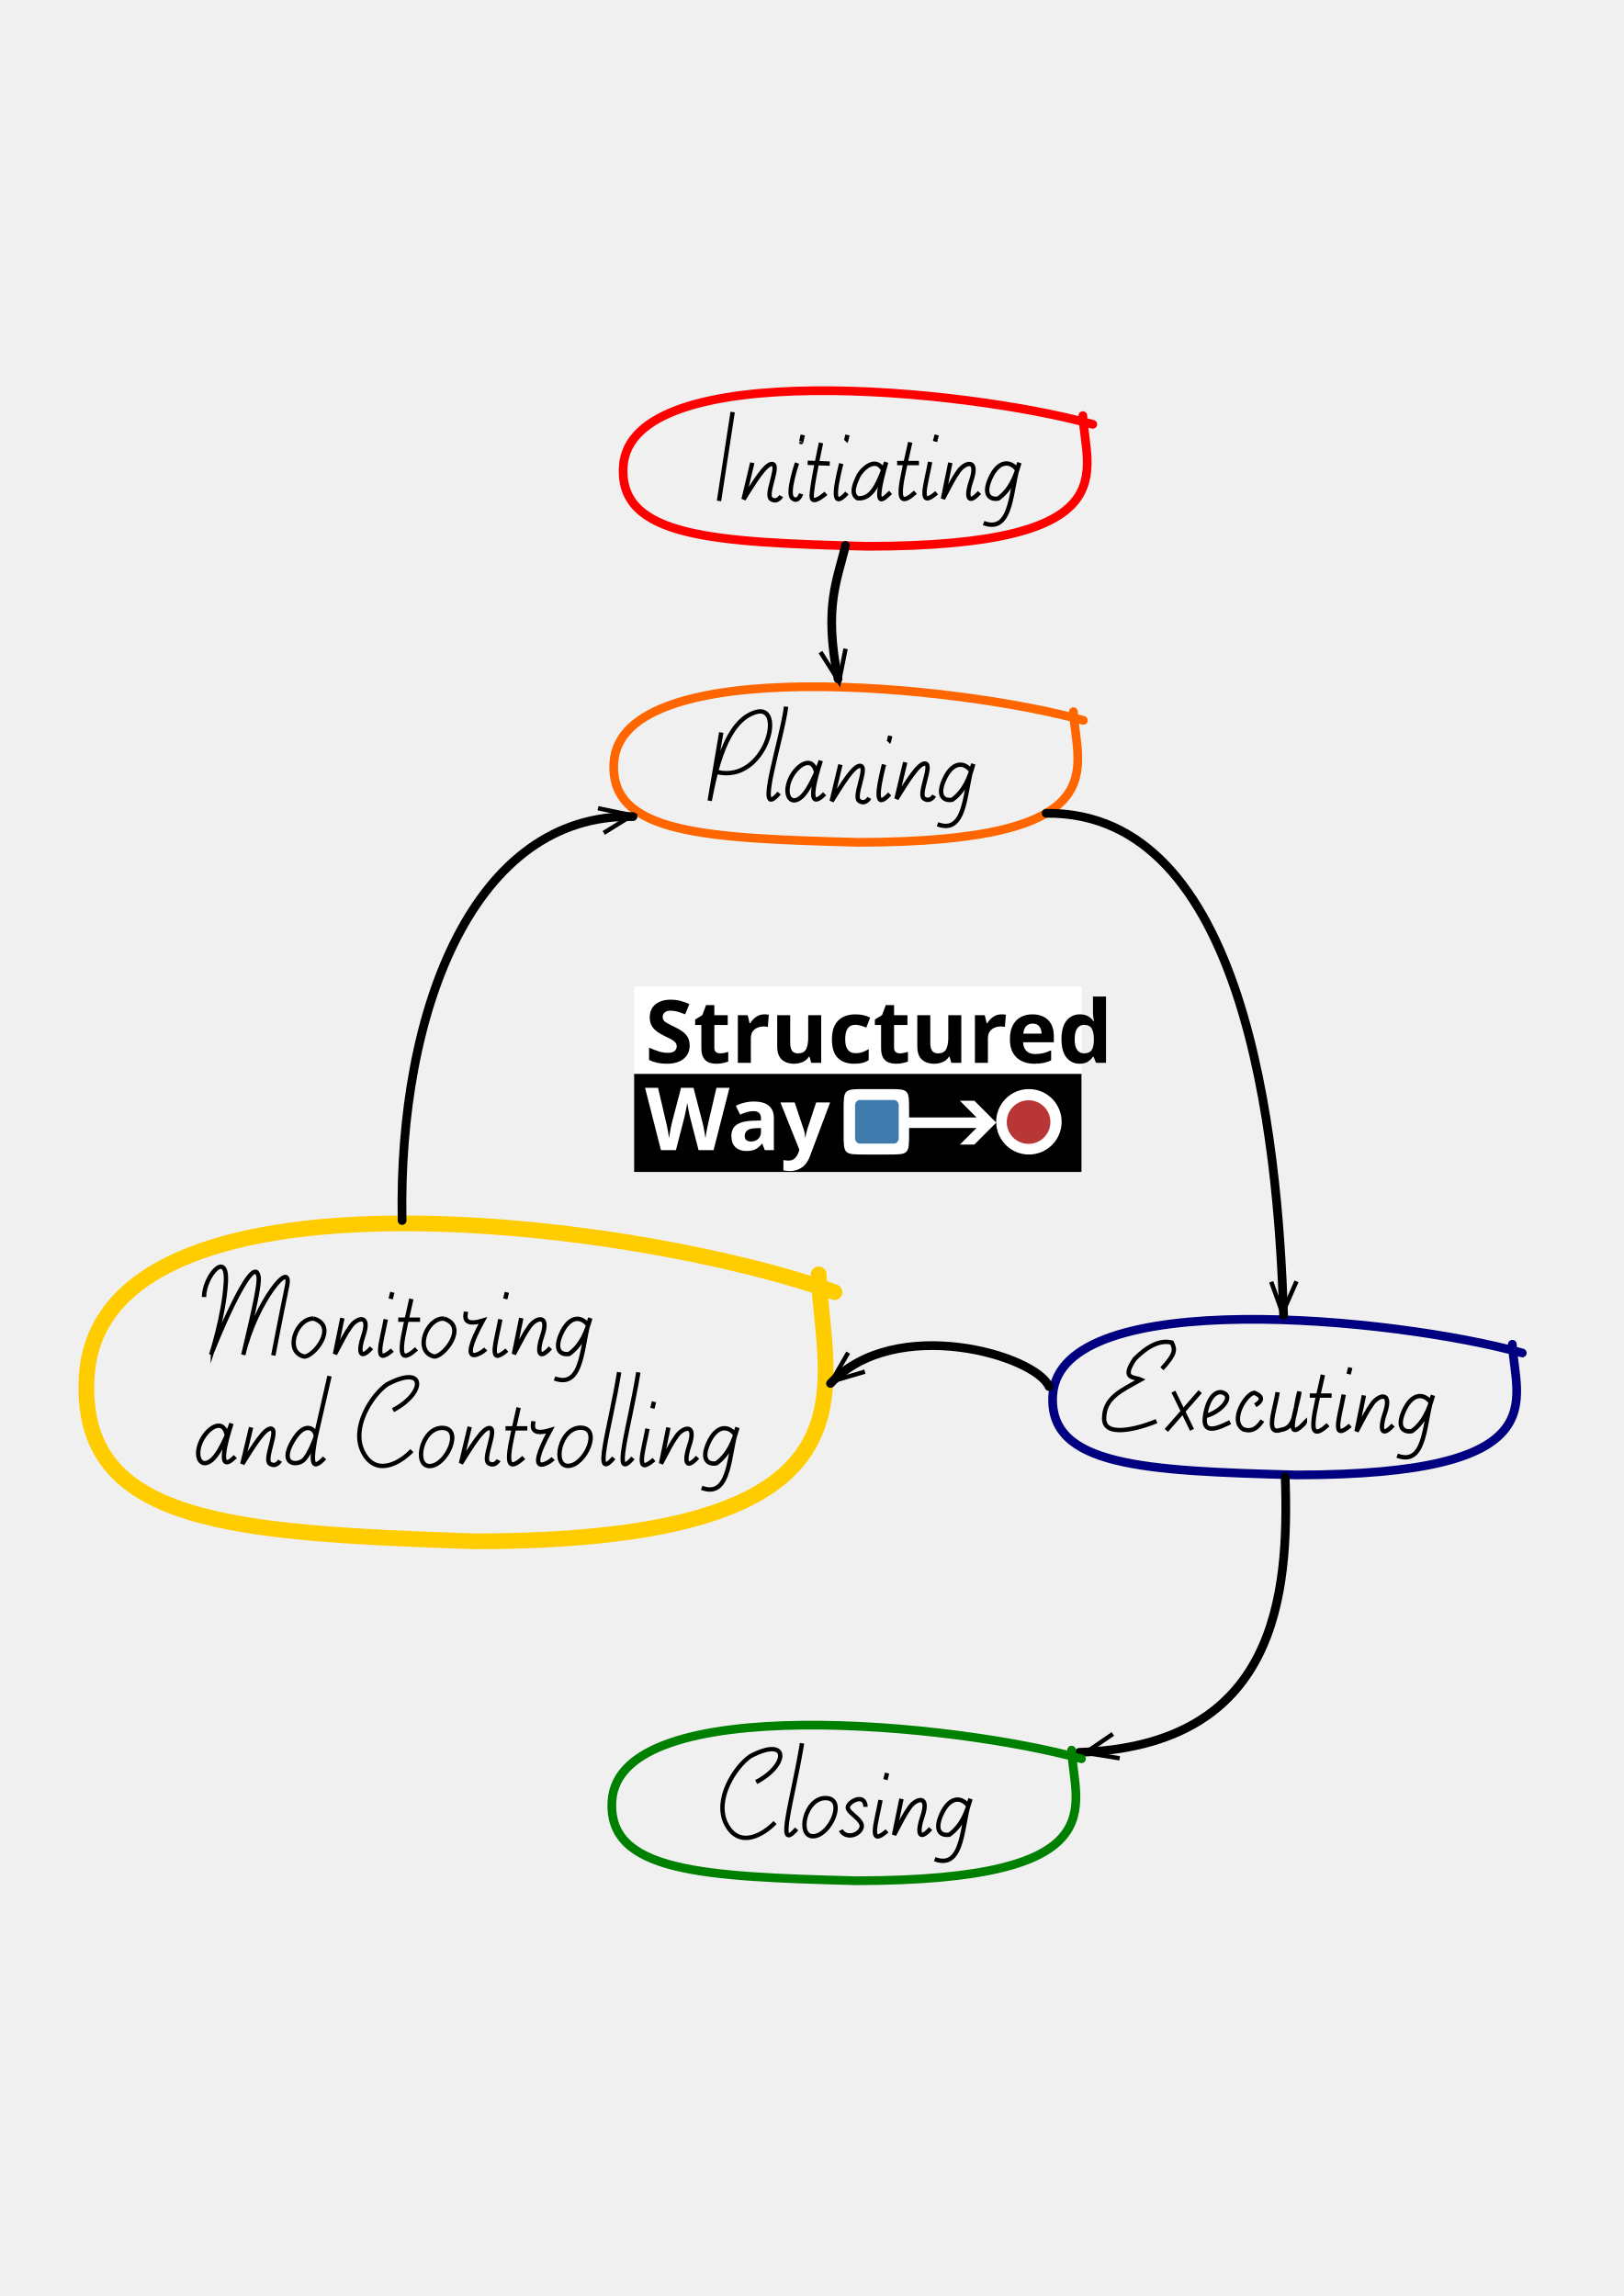
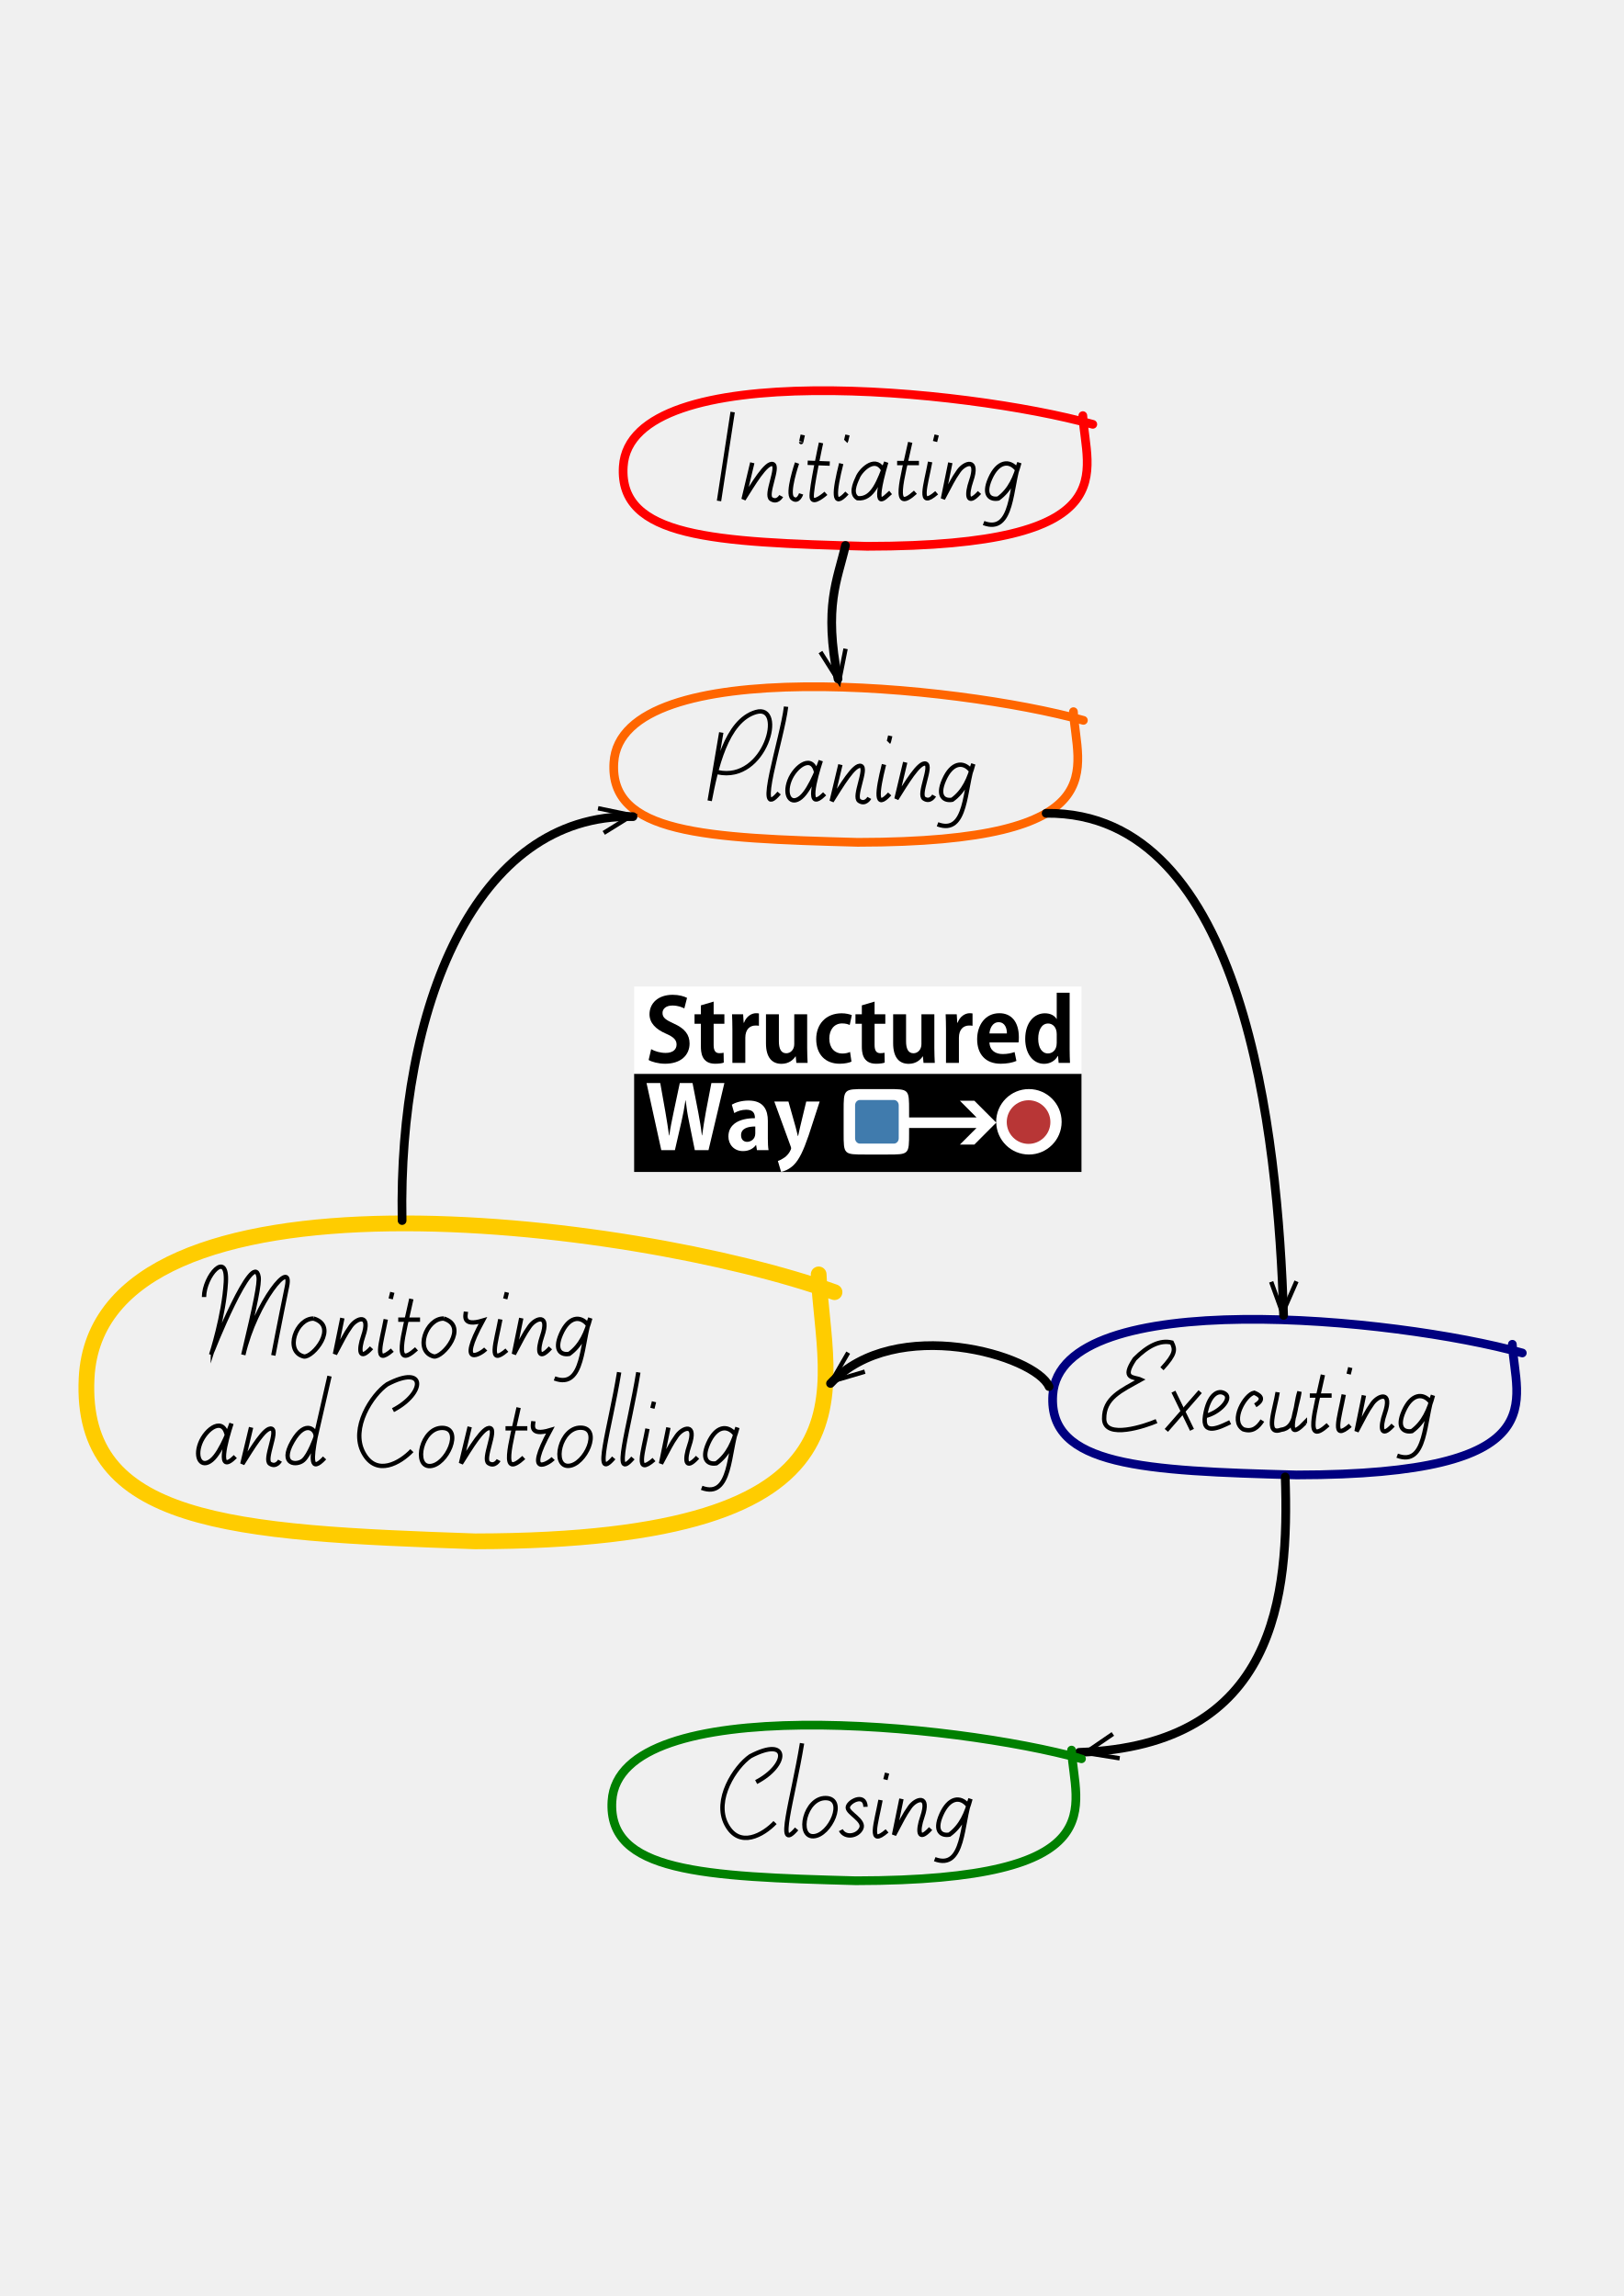
<svg xmlns="http://www.w3.org/2000/svg" xmlns:ns1="http://www.openswatchbook.org/uri/2009/osb" width="744.094" height="1052.362" id="svg6275" version="1.1">
  <defs id="defs6277">
    <marker orient="auto" refY="0.0" refX="0.0" id="Arrow2Send" style="overflow:visible;">
      <path id="path4039" style="font-size:12.0;fill-rule:evenodd;stroke-width:0.625;stroke-linejoin:round;" d="M 8.719,4.034 L -2.207,0.016 L 8.719,-4.002 C 6.973,-1.63 6.983,1.616 8.719,4.034 z " transform="scale(0.3) rotate(180) translate(-2.3,0)" />
    </marker>
    <marker orient="auto" refY="0.0" refX="0.0" id="Arrow1Lend" style="overflow:visible;">
      <path id="path4009" d="M 0.0,0.0 L 5.0,-5.0 L -12.5,0.0 L 5.0,5.0 L 0.0,0.0 z " style="fill-rule:evenodd;stroke:#000000;stroke-width:1.0pt;marker-start:none;" transform="scale(0.8) rotate(180) translate(12.5,0)" />
    </marker>
    <linearGradient id="linearGradient5213">
      <stop style="stop-color:#1b1b1b;stop-opacity:1;" offset="0" id="stop5215" />
      <stop id="stop5221" offset="0.5" style="stop-color:#1d1313;stop-opacity:0.498;" />
      <stop style="stop-color:#000000;stop-opacity:0;" offset="1" id="stop5217" />
    </linearGradient>
    <linearGradient id="linearGradient5203" ns1:paint="gradient">
      <stop style="stop-color:#a02c2c;stop-opacity:1;" offset="0" id="stop5205" />
      <stop style="stop-color:#a02c2c;stop-opacity:0;" offset="1" id="stop5207" />
    </linearGradient>
    <filter id="filter3855" color-interpolation-filters="sRGB">
      <feGaussianBlur id="feGaussianBlur3857" result="result1" in="SourceAlpha" stdDeviation="3" />
      <feComposite id="feComposite3859" in2="result1" result="result3" k4="-2" k1="-1" k2="3.2" operator="arithmetic" />
      <feColorMatrix id="feColorMatrix3861" result="result2" values="0 0 0 0 0 0 1 0 0 0 0 0 1 0 0 0 0 0 10 0 " />
      <feComposite id="feComposite3863" in2="result2" operator="out" in="SourceGraphic" result="fbSourceGraphic" />
      <feBlend id="feBlend3865" in2="fbSourceGraphic" mode="darken" in="fbSourceGraphic" />
    </filter>
  </defs>
  <g id="layer1">
    <path style="fill:none;stroke:#000000;stroke-width:2;stroke-linecap:butt;stroke-linejoin:miter;stroke-miterlimit:4;stroke-opacity:1;stroke-dasharray:none" d="m 335.75,188.862 -6.25,40.75" id="anim0" />
    <path style="fill:none;stroke:#000000;stroke-width:2;stroke-linecap:butt;stroke-linejoin:miter;stroke-miterlimit:4;stroke-opacity:1;stroke-dasharray:none" d="m 344.75,212.112 -4,16.75 c 4.253,-6.696 10.387,-17.241 13.438,-16.125 3.05,1.116 -3.683,14.102 -0.812,16 2.871,1.898 4.625,-1.375 4.625,-1.375" id="anim1" />
    <path style="fill:none;stroke:#000000;stroke-width:2;stroke-linecap:butt;stroke-linejoin:miter;stroke-miterlimit:4;stroke-opacity:1;stroke-dasharray:none" d="m 365.25,212.237 c 0,0 -4.781,13.874 -2.125,16.125 2.656,2.251 4,-2 4,-2" id="anim2" />
    <path style="fill:none;stroke:#000000;stroke-width:2;stroke-linecap:butt;stroke-linejoin:miter;stroke-miterlimit:4;stroke-opacity:1;stroke-dasharray:none" d="m 367.875,199.362 c -0.75,3.625 -0.75,3.25 -0.75,3.25" id="anim3" />
    <path style="fill:none;stroke:#000000;stroke-width:2;stroke-linecap:butt;stroke-linejoin:miter;stroke-miterlimit:4;stroke-opacity:1;stroke-dasharray:none" d="m 376.25,202.987 c 0,0 -4.698,21.414 -4.25,25 0.448,3.586 6.5,-1.875 6.5,-1.875" id="anim4" />
    <path style="fill:none;stroke:#000000;stroke-width:2;stroke-linecap:butt;stroke-linejoin:miter;stroke-miterlimit:4;stroke-opacity:1;stroke-dasharray:none" d="m 370.125,212.112 10.125,0.375" id="anim5" />
    <path style="fill:none;stroke:#000000;stroke-width:2;stroke-linecap:butt;stroke-linejoin:miter;stroke-miterlimit:4;stroke-opacity:1;stroke-dasharray:none" d="m 385.5,212.487 c -3.22,12.826 -4.089,20.873 2.625,13.5" id="anim7" />
    <path style="fill:none;stroke:#000000;stroke-width:2;stroke-linecap:butt;stroke-linejoin:miter;stroke-miterlimit:4;stroke-opacity:1;stroke-dasharray:none" d="m 388.375,199.362 c -0.625,2.875 -0.75,3 -0.75,3 l 0,0 0,0" id="anim8" />
    <path style="fill:none;stroke:#000000;stroke-width:2;stroke-linecap:butt;stroke-linejoin:miter;stroke-miterlimit:4;stroke-opacity:1;stroke-dasharray:none" d="m 404.5,214.987 c -3.833,-6.229 -10.513,1.074 -11.5,4 -1.304,2.796 -3.27,7.418 0,9.375 7.055,0.752 9.944,-8.214 13.125,-16.5 -7.065,24.493 -0.481,15.836 2,13.875 l 0,0 -0.75,0.625" id="anim9" />
    <path style="fill:none;stroke:#000000;stroke-width:2;stroke-linecap:butt;stroke-linejoin:miter;stroke-miterlimit:4;stroke-opacity:1;stroke-dasharray:none" d="m 417.125,202.737 c -3.7,17.033 -8.611,32.917 2.375,22.875" id="anim10" />
    <path style="fill:none;stroke:#000000;stroke-width:2;stroke-linecap:butt;stroke-linejoin:miter;stroke-miterlimit:4;stroke-opacity:1;stroke-dasharray:none" d="m 411.125,212.237 10,0 0,0" id="anim11" />
    <path style="fill:none;stroke:#000000;stroke-width:2;stroke-linecap:butt;stroke-linejoin:miter;stroke-miterlimit:4;stroke-opacity:1;stroke-dasharray:none" d="m 426.25,211.737 c -1.953,10.545 -5.891,21.863 3,14.125" id="anim12" />
    <path style="fill:none;stroke:#000000;stroke-width:2;stroke-linecap:butt;stroke-linejoin:miter;stroke-miterlimit:4;stroke-opacity:1;stroke-dasharray:none" d="m 429.25,199.362 -0.75,3" id="anim13" />
    <path style="fill:none;stroke:#000000;stroke-width:2;stroke-linecap:butt;stroke-linejoin:miter;stroke-miterlimit:4;stroke-opacity:1;stroke-dasharray:none" d="m 435.5,212.112 -3.375,16.5 c 3.678,-6.811 4.485,-8.859 7.25,-12.75 2.765,-3.891 9.372,-6.108 5.65,4.628 -2.067,5.96 -2.084,11.813 3.85,5.247" id="anim14" />
    <path style="fill:none;stroke:#000000;stroke-width:2;stroke-linecap:butt;stroke-linejoin:miter;stroke-miterlimit:4;stroke-opacity:1;stroke-dasharray:none" d="m 466,215.112 c -3.523,-4.394 -8.765,-3.676 -12.25,4.25 -3.485,7.926 0.374,9.774 3.75,9.125 5.377,-3.881 7.886,-9.848 9.625,-16.375 -4.142,10.567 -2.621,32.796 -16.375,27.625" id="anim15" />
    <path style="fill:none;stroke:#ff0000;stroke-width:4;stroke-linecap:round;stroke-linejoin:miter;stroke-miterlimit:4;stroke-opacity:1;stroke-dasharray:none" d="m 500.791,194.487 c -57.631,-16.135 -211.945,-31.388 -215.163,19.313 -2.071,32.638 41.542,34.714 111.745,36.595 120.181,-0.105 100.129,-34.252 98.858,-59.889" id="anim20" />
    <path style="fill:none;stroke:#000000;stroke-width:2;stroke-linecap:butt;stroke-linejoin:miter;stroke-miterlimit:4;stroke-opacity:1;stroke-dasharray:none" d="m 330.531,335.737 -5.303,31.289 c 2.746,-14.239 7.483,-36.698 21.213,-40.659 13.73,-3.961 4.479,32.394 -17.501,27.577" id="anim30" />
    <path style="fill:none;stroke:#000000;stroke-width:2;stroke-linecap:butt;stroke-linejoin:miter;stroke-miterlimit:4;stroke-opacity:1;stroke-dasharray:none" d="m 360.229,323.893 c -1.66,14.474 -14.93,53.617 -3.182,39.598" id="anim31" />
    <path style="fill:none;stroke:#000000;stroke-width:2;stroke-linecap:butt;stroke-linejoin:miter;stroke-miterlimit:4;stroke-opacity:1;stroke-dasharray:none" d="m 374.239,355.227 c -1.39,-10.46 -9.944,-4.106 -12.463,2.607 -2.519,6.713 0.582,11.481 5.259,7.646 4.677,-3.836 9.104,-16.838 9.104,-16.838 -2.579,7.964 -7.084,24.073 1.768,15.203" id="anim32" />
    <path style="fill:none;stroke:#000000;stroke-width:2;stroke-linecap:butt;stroke-linejoin:miter;stroke-miterlimit:4;stroke-opacity:1;stroke-dasharray:none" d="m 385.126,350.463 -4,16.75 c 4.253,-6.696 10.387,-17.241 13.438,-16.125 3.05,1.116 -3.683,14.102 -0.812,16 2.871,1.898 4.625,-1.375 4.625,-1.375" id="anim33" />
    <path style="fill:none;stroke:#000000;stroke-width:2;stroke-linecap:butt;stroke-linejoin:miter;stroke-miterlimit:4;stroke-opacity:1;stroke-dasharray:none" d="m 405.091,350.408 c -3.22,12.826 -4.089,20.873 2.625,13.5" id="anim34" />
    <path style="fill:none;stroke:#000000;stroke-width:2;stroke-linecap:butt;stroke-linejoin:miter;stroke-miterlimit:4;stroke-opacity:1;stroke-dasharray:none" d="m 407.966,337.283 c -0.625,2.875 -0.75,3 -0.75,3 l 0,0 0,0" id="anim35" />
    <path style="fill:none;stroke:#000000;stroke-width:2;stroke-linecap:butt;stroke-linejoin:miter;stroke-miterlimit:4;stroke-opacity:1;stroke-dasharray:none" d="m 414.824,349.403 -4,16.75 c 4.253,-6.696 10.387,-17.241 13.438,-16.125 3.05,1.116 -3.683,14.102 -0.812,16 2.871,1.898 4.625,-1.375 4.625,-1.375" id="anim36" />
    <path style="fill:none;stroke:#000000;stroke-width:2;stroke-linecap:butt;stroke-linejoin:miter;stroke-miterlimit:4;stroke-opacity:1;stroke-dasharray:none" d="m 444.897,353.178 c -3.523,-4.394 -8.765,-3.676 -12.25,4.25 -3.485,7.926 0.374,9.774 3.75,9.125 5.377,-3.881 7.886,-9.848 9.625,-16.375 -4.142,10.567 -2.621,32.796 -16.375,27.625" id="anim37" />
    <rect style="fill:#000000;fill-opacity:1;stroke:none" id="bg" width="205" height="45" x="290.61" y="492.16" />
    <rect style="fill:#ffffff;fill-opacity:1;stroke:none" id="rect3551" width="205" height="40" x="290.61" y="452.16" />
-     <text xml:space="preserve" style="font-size:40px;font-style:normal;font-variant:normal;font-weight:bold;font-stretch:normal;text-align:start;line-height:125%;letter-spacing:0px;word-spacing:0px;writing-mode:lr-tb;text-anchor:start;fill:#ffffff;fill-opacity:1;stroke:none;font-family:Adobe Gothic Std;-inkscape-font-specification:Adobe Gothic Std Bold" x="295.61" y="527.16" id="logo2">
-       <tspan x="295.61" y="527.16" id="tspan3508-4">Way</tspan>
-     </text>
-     <text xml:space="preserve" style="font-size:40px;font-style:normal;font-variant:normal;font-weight:bold;font-stretch:normal;text-align:start;line-height:125%;letter-spacing:0px;word-spacing:0px;writing-mode:lr-tb;text-anchor:start;fill:#000000;fill-opacity:1;stroke:none;font-family:Adobe Gothic Std;-inkscape-font-specification:Adobe Gothic Std Bold" x="295.61" y="487.16" id="logo1">
-       <tspan x="295.61" y="487.16" id="tspan3508">Structured</tspan>
-     </text>
+     <path id="logotext11" style="font-size:40px;font-style:normal;font-variant:normal;font-weight:bold;font-stretch:normal;text-align:start;line-height:125%;letter-spacing:0px;word-spacing:0px;writing-mode:lr-tb;text-anchor:start;fill:#ffffff;fill-opacity:1;stroke:none;font-family:Adobe Gothic Std;-inkscape-font-specification:Adobe Gothic Std Bold" d="m 323.49,509.56 c -0.64,3.68 -1.24,7.16 -1.72,10.8 l -0.12,0 c -0.4,-3.6 -1,-7 -1.68,-10.6 l -2.6,-13.36 -5.84,0 -2.8,13.2 c -0.8,3.84 -1.56,7.4 -2,10.84 l -0.12,0 c -0.44,-3.28 -1.04,-7.08 -1.68,-10.76 l -2.36,-13.28 -6.28,0 6.76,30.76 6.24,0 3,-13.04 c 0.76,-3.24 1.32,-6.32 1.84,-9.8 l 0.08,0 c 0.4,3.48 0.88,6.6 1.56,9.8 l 2.64,13.04 6.28,0 7.28,-30.76 -5.96,0 -2.52,13.16" />
+     <path id="logotext12" style="font-size:40px;font-style:normal;font-variant:normal;font-weight:bold;font-stretch:normal;text-align:start;line-height:125%;letter-spacing:0px;word-spacing:0px;writing-mode:lr-tb;text-anchor:start;fill:#ffffff;fill-opacity:1;stroke:none;font-family:Adobe Gothic Std;-inkscape-font-specification:Adobe Gothic Std Bold" d="m 336.483,510.16 c 1.44,-0.88 3.44,-1.52 5.48,-1.52 3.24,0 4,1.68 4,3.88 -7.08,0 -12.16,2.68 -12.16,8.4 0,3.6 2.56,6.68 6.68,6.68 2.48,0 4.64,-1 5.92,-2.76 l 0.12,0 0.36,2.32 5.32,0 c -0.24,-1.36 -0.32,-3.32 -0.32,-5.28 l 0,-8.16 c 0,-4.88 -1.88,-9.28 -8.8,-9.28 -3.48,0 -6.24,1 -7.72,1.88 l 1.12,3.84 m 9.64,9.36 c 0,2.84 -2.32,3.84 -3.72,3.84 -1.48,0 -2.8,-0.92 -2.8,-3.04 0,-3.24 3.32,-4 6.52,-4 l 0,3.2" />
+     <path id="logotext13" style="font-size:40px;font-style:normal;font-variant:normal;font-weight:bold;font-stretch:normal;text-align:start;line-height:125%;letter-spacing:0px;word-spacing:0px;writing-mode:lr-tb;text-anchor:start;fill:#ffffff;fill-opacity:1;stroke:none;font-family:Adobe Gothic Std;-inkscape-font-specification:Adobe Gothic Std Bold" d="m 366.676,516.52 c -0.32,1.4 -0.68,2.96 -0.92,4.16 l -0.12,0 c -0.28,-1.24 -0.68,-2.8 -1.04,-4.16 l -3.28,-11.64 -6.48,0 7.48,20.48 c 0.16,0.44 0.24,0.76 0.24,1 0,0.44 -1,2.72 -2.96,4.12 -1.04,0.72 -2.16,1.36 -3.12,1.64 l 1.48,5 c 1.32,-0.24 3.6,-1.04 5.76,-3.12 2.52,-2.52 4.4,-6.44 6.88,-13.64 l 5.04,-15.48 -6.16,0 -2.8,11.64" />
+     <path id="logotext1" style="font-size:40px;font-style:normal;font-variant:normal;font-weight:bold;font-stretch:normal;text-align:start;line-height:125%;letter-spacing:0px;word-spacing:0px;writing-mode:lr-tb;text-anchor:start;fill:#000000;fill-opacity:1;stroke:none;font-family:Adobe Gothic Std;-inkscape-font-specification:Adobe Gothic Std Bold" d="m 297.25,485.84 c 1.44,0.88 4.52,1.72 7.56,1.72 7.16,0 11.2,-3.92 11.2,-9.28 0,-4.04 -2.2,-6.88 -7.12,-9.08 -3.76,-1.72 -5.28,-2.72 -5.28,-4.92 0,-1.72 1.4,-3.4 4.52,-3.4 2.52,0 4.4,0.76 5.48,1.32 l 1.24,-4.84 c -1.44,-0.72 -3.68,-1.4 -6.6,-1.4 -6.64,0 -10.6,3.88 -10.6,8.92 0,4 2.88,6.88 7.52,8.88 3.4,1.48 4.88,2.8 4.88,5 0,2.28 -1.72,3.84 -5,3.84 -2.48,0 -5.04,-0.76 -6.64,-1.72 l -1.16,4.96" />
+     <path id="logotext2" style="font-size:40px;font-style:normal;font-variant:normal;font-weight:bold;font-stretch:normal;text-align:start;line-height:125%;letter-spacing:0px;word-spacing:0px;writing-mode:lr-tb;text-anchor:start;fill:#000000;fill-opacity:1;stroke:none;font-family:Adobe Gothic Std;-inkscape-font-specification:Adobe Gothic Std Bold" d="m 318.283,464.88 0,4.36 2.92,0 0,10.28 c 0,2.48 0.12,8.04 6.52,8.04 1.72,0 3.16,-0.2 3.96,-0.52 l -0.08,-4.52 c -0.6,0.12 -1.08,0.2 -1.92,0.2 -1.8,0 -2.64,-1.12 -2.64,-3.8 l 0,-9.68 4.92,0 0,-4.36 -4.92,0 0,-5.8 -5.84,1.72 0,4.08 -2.92,0" />
+     <path id="logotext3" style="font-size:40px;font-style:normal;font-variant:normal;font-weight:bold;font-stretch:normal;text-align:start;line-height:125%;letter-spacing:0px;word-spacing:0px;writing-mode:lr-tb;text-anchor:start;fill:#000000;fill-opacity:1;stroke:none;font-family:Adobe Gothic Std;-inkscape-font-specification:Adobe Gothic Std Bold" d="m 340.793,468.76 -0.24,-3.88 -5.08,0 c 0.08,2 0.16,4.2 0.16,6.96 l 0,15.32 5.92,0 0,-11.52 c 0,-3.8 2.04,-5.6 4.72,-5.6 0.6,0 1.08,0.04 1.52,0.12 l 0,-5.64 c -0.4,-0.08 -0.76,-0.12 -1.32,-0.12 -2.08,0 -4.48,1.48 -5.52,4.36 l -0.16,0" />
+     <path id="logotext4" style="font-size:40px;font-style:normal;font-variant:normal;font-weight:bold;font-stretch:normal;text-align:start;line-height:125%;letter-spacing:0px;word-spacing:0px;writing-mode:lr-tb;text-anchor:start;fill:#000000;fill-opacity:1;stroke:none;font-family:Adobe Gothic Std;-inkscape-font-specification:Adobe Gothic Std Bold" d="m 363.982,464.88 0,13.72 c 0,2.52 -1.72,4.16 -3.64,4.16 -2.44,0 -3.4,-2.12 -3.4,-5.48 l 0,-12.4 -5.92,0 0,13.28 c 0,6.68 2.88,9.44 7.12,9.44 3.44,0 5.48,-1.96 6.4,-3.4 l 0.12,0 0.28,2.96 5.16,0 c -0.08,-1.88 -0.2,-4.16 -0.2,-6.8 l 0,-15.48 -5.92,0" />
+     <path id="logotext5" style="font-size:40px;font-style:normal;font-variant:normal;font-weight:bold;font-stretch:normal;text-align:start;line-height:125%;letter-spacing:0px;word-spacing:0px;writing-mode:lr-tb;text-anchor:start;fill:#000000;fill-opacity:1;stroke:none;font-family:Adobe Gothic Std;-inkscape-font-specification:Adobe Gothic Std Bold" d="m 390.363,465.28 c -0.96,-0.4 -2.72,-0.84 -4.64,-0.84 -7.36,0 -11.68,5.12 -11.68,11.8 0,7.08 4.24,11.32 10.76,11.32 2.36,0 4.4,-0.48 5.4,-0.96 l -0.64,-4.44 c -0.96,0.44 -2.12,0.72 -3.6,0.72 -3.4,0 -5.92,-2.52 -5.92,-6.88 0,-3.92 2.16,-6.92 5.88,-6.92 1.64,0 2.72,0.36 3.48,0.72 l 0.96,-4.52" />
+     <path id="logotext6" style="font-size:40px;font-style:normal;font-variant:normal;font-weight:bold;font-stretch:normal;text-align:start;line-height:125%;letter-spacing:0px;word-spacing:0px;writing-mode:lr-tb;text-anchor:start;fill:#000000;fill-opacity:1;stroke:none;font-family:Adobe Gothic Std;-inkscape-font-specification:Adobe Gothic Std Bold" d="m 392.033,464.88 0,4.36 2.92,0 0,10.28 c 0,2.48 0.12,8.04 6.52,8.04 1.72,0 3.16,-0.2 3.96,-0.52 l -0.08,-4.52 c -0.6,0.12 -1.08,0.2 -1.92,0.2 -1.8,0 -2.64,-1.12 -2.64,-3.8 l 0,-9.68 4.92,0 0,-4.36 -4.92,0 0,-5.8 -5.84,1.72 0,4.08 -2.92,0" />
+     <path id="logotext7" style="font-size:40px;font-style:normal;font-variant:normal;font-weight:bold;font-stretch:normal;text-align:start;line-height:125%;letter-spacing:0px;word-spacing:0px;writing-mode:lr-tb;text-anchor:start;fill:#000000;fill-opacity:1;stroke:none;font-family:Adobe Gothic Std;-inkscape-font-specification:Adobe Gothic Std Bold" d="m 422.263,464.88 0,13.72 c 0,2.52 -1.72,4.16 -3.64,4.16 -2.44,0 -3.4,-2.12 -3.4,-5.48 l 0,-12.4 -5.92,0 0,13.28 c 0,6.68 2.88,9.44 7.12,9.44 3.44,0 5.48,-1.96 6.4,-3.4 l 0.12,0 0.28,2.96 5.16,0 c -0.08,-1.88 -0.2,-4.16 -0.2,-6.8 l 0,-15.48 -5.92,0" />
+     <path id="logotext8" style="font-size:40px;font-style:normal;font-variant:normal;font-weight:bold;font-stretch:normal;text-align:start;line-height:125%;letter-spacing:0px;word-spacing:0px;writing-mode:lr-tb;text-anchor:start;fill:#000000;fill-opacity:1;stroke:none;font-family:Adobe Gothic Std;-inkscape-font-specification:Adobe Gothic Std Bold" d="m 438.684,468.76 -0.24,-3.88 -5.08,0 c 0.08,2 0.16,4.2 0.16,6.96 l 0,15.32 5.92,0 0,-11.52 c 0,-3.8 2.04,-5.6 4.72,-5.6 0.6,0 1.08,0.04 1.52,0.12 l 0,-5.64 c -0.4,-0.08 -0.76,-0.12 -1.32,-0.12 -2.08,0 -4.48,1.48 -5.52,4.36 l -0.16,0" />
+     <path id="logotext9" style="font-size:40px;font-style:normal;font-variant:normal;font-weight:bold;font-stretch:normal;text-align:start;line-height:125%;letter-spacing:0px;word-spacing:0px;writing-mode:lr-tb;text-anchor:start;fill:#000000;fill-opacity:1;stroke:none;font-family:Adobe Gothic Std;-inkscape-font-specification:Adobe Gothic Std Bold" d="m 466.753,477.8 c 0.12,-0.64 0.16,-1.48 0.16,-2.36 0,-7.2 -3.52,-11.04 -8.92,-11.04 -6.52,0 -10.2,5.52 -10.2,11.92 0,6.92 3.92,11.24 10.8,11.24 2.76,0 5.36,-0.48 7.2,-1.28 l -0.84,-4.08 c -1.52,0.52 -3.24,0.92 -5.44,0.92 -3.2,0 -5.92,-1.52 -6.08,-5.32 l 13.32,0 m -13.32,-4.12 c 0.16,-2.2 1.36,-5.16 4.2,-5.16 2.92,0 3.84,2.84 3.8,5.16 l -8,0" />
+     <path id="logotext10" style="font-size:40px;font-style:normal;font-variant:normal;font-weight:bold;font-stretch:normal;text-align:start;line-height:125%;letter-spacing:0px;word-spacing:0px;writing-mode:lr-tb;text-anchor:start;fill:#000000;fill-opacity:1;stroke:none;font-family:Adobe Gothic Std;-inkscape-font-specification:Adobe Gothic Std Bold" d="m 484.264,455 0,12.04 -0.08,0 c -0.88,-1.52 -2.76,-2.6 -5.36,-2.6 -4.8,0 -9,4.16 -9,11.76 0,6.76 3.6,11.4 8.64,11.4 2.72,0 5.12,-1.4 6.28,-3.6 l 0.12,0 0.28,3.16 5.2,0 c -0.08,-1.64 -0.16,-4.12 -0.16,-6.36 l 0,-25.8 -5.92,0 m 0,23.04 c 0,3.52 -2.24,4.8 -4,4.8 -2.8,0 -4.48,-2.68 -4.48,-6.72 0,-3.88 1.52,-7 4.56,-7 1.96,0 3.92,1.6 3.92,4.84 l 0,4.08" />
    <g id="g3095">
      <path id="rect6105" d="m 396.61,499.172 c -9.989,0 -10,0.006 -10,10 l 0,10 c 0,9.991 0.009,10 10,10 l 10,0 c 9.991,0 10,-10e-4 10,-10 l 0,-2.156 30.875,0 -7.594,7.594 6.625,0 10.031,-10.062 c 0.202,8.109 6.812,14.625 14.969,14.625 8.284,0 15,-6.716 15,-15 0,-8.284 -6.716,-15 -15,-15 -8.284,0 -15,6.716 -15,15 0,0.116 -0.003,0.228 0,0.344 l -10,-10 -6.625,0 7.625,7.656 -30.906,0 0,-3 c 0,-10.023 0.023,-10 -10,-10 z" style="fill:#ffffff;fill-opacity:1;stroke:#ffffff;stroke-width:0;stroke-linejoin:miter;stroke-miterlimit:4;stroke-opacity:1" />
      <rect ry="2.423" rx="2.237" y="504.169" x="391.86" height="20" width="20" id="rect2989" style="fill:#3a77ab;fill-opacity:0.961;stroke:none" />
      <path transform="matrix(0.9411765,0,0,0.9638554,43.71269,-18.5854)" d="m 465,552.862 a 10.625,10.375 0 1 1 -21.25,0 10.625,10.375 0 1 1 21.25,0 z" id="logo" style="fill:#b62f2f;fill-opacity:0.961;stroke:none" />
    </g>
    <path style="fill:none;stroke:#ff6600;stroke-width:4;stroke-linecap:round;stroke-linejoin:miter;stroke-miterlimit:4;stroke-opacity:1;stroke-dasharray:none" d="m 496.484,330.171 c -57.631,-16.135 -211.945,-31.388 -215.163,19.313 -2.071,32.638 41.542,34.714 111.745,36.595 120.181,-0.105 100.129,-34.252 98.858,-59.889" id="anim38" />
    <path style="fill:none;stroke:#000000;stroke-width:4;stroke-linecap:round;stroke-linejoin:miter;stroke-miterlimit:4;stroke-opacity:1;stroke-dasharray:none;marker-end:none" d="m 387.453,250.001 c -3.656,15.844 -10.088,27.865 -3.414,61.14" id="anim39" />
    <path style="fill:none;stroke:#000000;stroke-width:2;stroke-linecap:butt;stroke-linejoin:miter;stroke-miterlimit:4;stroke-opacity:1;stroke-dasharray:none" d="m 376,298.862 8.5,13.5 3,-15" id="anim40" />
    <path style="fill:none;stroke:#000000;stroke-width:2;stroke-linecap:butt;stroke-linejoin:miter;stroke-miterlimit:4;stroke-opacity:1;stroke-dasharray:none" d="m 532.5,627.362 c 6.35,-6.887 6.063,-8.859 4.5,-12 -5.318,-1.337 -11.016,1.507 -17,7.5 -6.373,9.484 -0.24,8.13 2.75,9.5 -8.947,5 -16.89,8.382 -16.75,18 0.14,9.618 19.236,3.103 24,1" id="anim50" />
    <path style="fill:none;stroke:#000000;stroke-width:2;stroke-linecap:butt;stroke-linejoin:miter;stroke-miterlimit:4;stroke-opacity:1;stroke-dasharray:none" d="m 537.75,637.862 8.5,17.5" id="anim51" />
    <path style="fill:none;stroke:#000000;stroke-width:2;stroke-linecap:butt;stroke-linejoin:miter;stroke-miterlimit:4;stroke-opacity:1;stroke-dasharray:none" d="m 534.5,655.612 15.5,-17.75" id="anim53" />
    <path style="fill:none;stroke:#000000;stroke-width:2;stroke-linecap:butt;stroke-linejoin:miter;stroke-miterlimit:4;stroke-opacity:1;stroke-dasharray:none" d="m 552,649.112 c 6.779,-1.421 12.718,-7.973 9.5,-10.25 -3.218,-2.277 -7.683,0.385 -9.25,10 -1.567,9.615 7.016,5.175 11.5,3" id="anim54" />
    <path style="fill:none;stroke:#000000;stroke-width:2;stroke-linecap:butt;stroke-linejoin:miter;stroke-miterlimit:4;stroke-opacity:1;stroke-dasharray:none" d="m 575.25,644.112 c 5.028,-3.081 1.52,-4.951 -0.5,-5.75 -3.999,0.657 -11.325,12.836 -5,16.75 4.079,1.38 6.658,-0.742 8.75,-4" id="anim55" />
    <path style="fill:none;stroke:#000000;stroke-width:2;stroke-linecap:butt;stroke-linejoin:miter;stroke-miterlimit:4;stroke-opacity:1;stroke-dasharray:none" d="m 585.5,638.112 c -1.212,7.829 -5.938,19.924 1.5,17.25 7.336,-0.83 6.196,-10.523 8.5,-17.5 -0.67,6.256 -7.939,25.111 2.5,14.25 l 0,0 0,0.25" id="anim56" />
    <path style="fill:none;stroke:#000000;stroke-width:2;stroke-linecap:butt;stroke-linejoin:miter;stroke-miterlimit:4;stroke-opacity:1;stroke-dasharray:none" d="m 606.242,630.15 c -3.7,17.033 -8.611,32.917 2.375,22.875" id="anim57" />
    <path style="fill:none;stroke:#000000;stroke-width:2;stroke-linecap:butt;stroke-linejoin:miter;stroke-miterlimit:4;stroke-opacity:1;stroke-dasharray:none" d="m 600.242,639.65 10,0 0,0" id="anim58" />
    <path style="fill:none;stroke:#000000;stroke-width:2;stroke-linecap:butt;stroke-linejoin:miter;stroke-miterlimit:4;stroke-opacity:1;stroke-dasharray:none" d="m 615.79,639.198 c -1.953,10.545 -5.891,21.863 3,14.125" id="anim59" />
    <path style="fill:none;stroke:#000000;stroke-width:2;stroke-linecap:butt;stroke-linejoin:miter;stroke-miterlimit:4;stroke-opacity:1;stroke-dasharray:none" d="m 618.79,626.823 -0.75,3" id="anim60" />
    <path style="fill:none;stroke:#000000;stroke-width:2;stroke-linecap:butt;stroke-linejoin:miter;stroke-miterlimit:4;stroke-opacity:1;stroke-dasharray:none" d="m 625.04,639.573 -3.375,16.5 c 3.678,-6.811 4.485,-8.859 7.25,-12.75 2.765,-3.891 9.372,-6.108 5.65,4.628 -2.067,5.96 -2.084,11.813 3.85,5.247" id="anim61" />
    <path style="fill:none;stroke:#000000;stroke-width:2;stroke-linecap:butt;stroke-linejoin:miter;stroke-miterlimit:4;stroke-opacity:1;stroke-dasharray:none" d="m 655.54,642.573 c -3.523,-4.394 -8.765,-3.676 -12.25,4.25 -3.485,7.926 0.374,9.774 3.75,9.125 5.377,-3.881 7.886,-9.848 9.625,-16.375 -4.142,10.567 -2.621,32.796 -16.375,27.625" id="anim62" />
    <path style="fill:none;stroke:#000080;stroke-width:4;stroke-linecap:round;stroke-linejoin:miter;stroke-miterlimit:4;stroke-opacity:1;stroke-dasharray:none" d="m 697.617,620.124 c -57.631,-16.135 -211.945,-31.388 -215.163,19.313 -2.071,32.638 41.542,34.714 111.745,36.595 120.181,-0.105 100.129,-34.252 98.858,-59.889" id="anim63" />
    <path style="fill:none;stroke:#000000;stroke-width:4;stroke-linecap:round;stroke-linejoin:miter;stroke-miterlimit:4;stroke-opacity:1;stroke-dasharray:none;marker-end:none" d="m 479.418,372.766 c 91.155,-0.966 106.282,147.66 108.809,230.134" id="anim64" />
    <path style="fill:none;stroke:#000000;stroke-width:2;stroke-linecap:butt;stroke-linejoin:miter;stroke-miterlimit:4;stroke-opacity:1;stroke-dasharray:none" d="m 594.145,587.294 -6.397,14.614 -5.198,-14.387" id="anim65" />
    <path style="fill:none;stroke:#000000;stroke-width:2;stroke-linecap:butt;stroke-linejoin:miter;stroke-miterlimit:4;stroke-opacity:1;stroke-dasharray:none" d="m 93.5,594.487 c 0.057,-9.641 10.877,-21.945 10,-6.75 -0.877,15.195 -6.75,33.25 -6.75,33.25 -0.117,-0.588 19.502,-49.125 21.75,-35.75 0.489,2.912 -1.385,12.203 -7,35.75 5.578,-24.154 22.879,-45.162 20,-31.25 -3.26,15.757 -6.25,31.5 -6.25,31.5" id="anim70" />
    <path style="fill:none;stroke:#000000;stroke-width:2;stroke-linecap:butt;stroke-linejoin:miter;stroke-miterlimit:4;stroke-opacity:1;stroke-dasharray:none" d="m 143.75,604.362 c 11.528,3.554 -0.396,18.041 -4.5,17.375 -9.063,-2.212 -3.545,-17.579 4.5,-17.375" id="anim71" />
    <path style="fill:none;stroke:#000000;stroke-width:2;stroke-linecap:butt;stroke-linejoin:miter;stroke-miterlimit:4;stroke-opacity:1;stroke-dasharray:none" d="m 156.886,604.134 -3.375,16.5 c 3.678,-6.811 4.485,-8.859 7.25,-12.75 2.765,-3.891 9.372,-6.108 5.65,4.628 -2.067,5.96 -2.084,11.813 3.85,5.247" id="anim72" />
    <path style="fill:none;stroke:#000000;stroke-width:2;stroke-linecap:butt;stroke-linejoin:miter;stroke-miterlimit:4;stroke-opacity:1;stroke-dasharray:none" d="m 176.787,604.709 c -1.953,10.545 -5.891,21.863 3,14.125" id="anim73" />
    <path style="fill:none;stroke:#000000;stroke-width:2;stroke-linecap:butt;stroke-linejoin:miter;stroke-miterlimit:4;stroke-opacity:1;stroke-dasharray:none" d="m 179.787,592.334 -0.75,3" id="anim74" />
    <path style="fill:none;stroke:#000000;stroke-width:2;stroke-linecap:butt;stroke-linejoin:miter;stroke-miterlimit:4;stroke-opacity:1;stroke-dasharray:none" d="m 229.287,604.709 c -1.953,10.545 -5.891,21.863 3,14.125" id="anim79" />
    <path style="fill:none;stroke:#000000;stroke-width:2;stroke-linecap:butt;stroke-linejoin:miter;stroke-miterlimit:4;stroke-opacity:1;stroke-dasharray:none" d="m 232.287,592.334 -0.75,3" id="anim80" />
    <path style="fill:none;stroke:#000000;stroke-width:2;stroke-linecap:butt;stroke-linejoin:miter;stroke-miterlimit:4;stroke-opacity:1;stroke-dasharray:none" d="m 238.875,604.165 -3.375,16.5 c 3.678,-6.811 4.485,-8.859 7.25,-12.75 2.765,-3.891 9.372,-6.108 5.65,4.628 -2.067,5.96 -2.084,11.813 3.85,5.247" id="anim81" />
    <path style="fill:none;stroke:#000000;stroke-width:2;stroke-linecap:butt;stroke-linejoin:miter;stroke-miterlimit:4;stroke-opacity:1;stroke-dasharray:none" d="m 269.375,607.165 c -3.523,-4.394 -8.765,-3.676 -12.25,4.25 -3.485,7.926 0.374,9.774 3.75,9.125 5.377,-3.881 7.886,-9.848 9.625,-16.375 -4.142,10.567 -2.621,32.796 -16.375,27.625" id="anim82" />
    <path style="fill:none;stroke:#000000;stroke-width:2;stroke-linecap:butt;stroke-linejoin:miter;stroke-miterlimit:4;stroke-opacity:1;stroke-dasharray:none" d="m 188.5,595.361 c -3.7,17.033 -8.611,32.917 2.375,22.875" id="anim75" />
    <path style="fill:none;stroke:#000000;stroke-width:2;stroke-linecap:butt;stroke-linejoin:miter;stroke-miterlimit:4;stroke-opacity:1;stroke-dasharray:none" d="m 182.5,604.861 10,0 0,0" id="anim76" />
    <path style="fill:none;stroke:#000000;stroke-width:2;stroke-linecap:butt;stroke-linejoin:miter;stroke-miterlimit:4;stroke-opacity:1;stroke-dasharray:none" d="m 203.333,604.352 c 11.528,3.554 -0.396,18.041 -4.5,17.375 -9.063,-2.212 -3.545,-17.579 4.5,-17.375" id="anim77" />
    <path style="fill:none;stroke:#000000;stroke-width:2;stroke-linecap:butt;stroke-linejoin:miter;stroke-miterlimit:4;stroke-opacity:1;stroke-dasharray:none" d="m 213.531,601.206 c -0.179,1.714 -1.925,6.984 7.719,4.094 -12.291,22.469 -0.525,14.981 1.344,13.031" id="anim78" />
    <path style="fill:none;stroke:#000000;stroke-width:2;stroke-linecap:butt;stroke-linejoin:miter;stroke-miterlimit:4;stroke-opacity:1;stroke-dasharray:none" d="m 104.178,659.005 c -1.39,-10.46 -9.944,-4.106 -12.463,2.607 -2.519,6.713 0.582,11.481 5.259,7.646 4.677,-3.836 9.104,-16.838 9.104,-16.838 -2.579,7.964 -7.084,24.073 1.768,15.203" id="anim90" />
    <path style="fill:none;stroke:#000000;stroke-width:2;stroke-linecap:butt;stroke-linejoin:miter;stroke-miterlimit:4;stroke-opacity:1;stroke-dasharray:none" d="m 115.065,654.241 -4,16.75 c 4.253,-6.696 10.387,-17.241 13.438,-16.125 3.05,1.116 -3.683,14.102 -0.812,16 2.871,1.898 4.625,-1.375 4.625,-1.375" id="anim92" />
    <path style="fill:none;stroke:#000000;stroke-width:2;stroke-linecap:butt;stroke-linejoin:miter;stroke-miterlimit:4;stroke-opacity:1;stroke-dasharray:none" d="m 151,630.737 -6.438,28.156 c 0.913,-2.999 -4.336,-9.047 -10.531,1.844 -6.196,10.891 2.16,11.064 4.969,8.562 2.809,-2.502 5.557,-10.379 5.557,-10.379 -1.662,8.928 -2.565,16.592 4.193,9.316" id="anim93" />
    <path style="fill:none;stroke:#000000;stroke-width:2;stroke-linecap:butt;stroke-linejoin:miter;stroke-miterlimit:4;stroke-opacity:1;stroke-dasharray:none" d="m 180.094,646.334 c 14.848,-7.683 15.432,-21.343 -2.652,-11.844 -7.001,4.829 -16.932,20.04 -10.96,31.289 5.972,11.249 17.011,4.654 22.274,-0.884" id="anim100" />
    <path style="fill:none;stroke:#000000;stroke-width:2;stroke-linecap:butt;stroke-linejoin:miter;stroke-miterlimit:4;stroke-opacity:1;stroke-dasharray:none" d="m 202.721,654.466 c -9.613,-0.158 -13.342,17.82 -5.657,17.501 7.685,-0.319 15.27,-17.343 5.657,-17.501 z" id="anim101" />
    <path style="fill:none;stroke:#000000;stroke-width:2;stroke-linecap:butt;stroke-linejoin:miter;stroke-miterlimit:4;stroke-opacity:1;stroke-dasharray:none" d="m 215.244,653.989 -4,16.75 c 4.253,-6.696 10.387,-17.241 13.438,-16.125 3.05,1.116 -3.683,14.102 -0.812,16 2.871,1.898 4.625,-1.375 4.625,-1.375" id="anim102" />
    <path style="fill:none;stroke:#000000;stroke-width:2;stroke-linecap:butt;stroke-linejoin:miter;stroke-miterlimit:4;stroke-opacity:1;stroke-dasharray:none" d="m 237.662,645.176 c -3.7,17.033 -8.611,32.917 2.375,22.875" id="anim103" />
    <path style="fill:none;stroke:#000000;stroke-width:2;stroke-linecap:butt;stroke-linejoin:miter;stroke-miterlimit:4;stroke-opacity:1;stroke-dasharray:none" d="m 231.662,654.676 10,0 0,0" id="anim104" />
    <path style="fill:none;stroke:#000000;stroke-width:2;stroke-linecap:butt;stroke-linejoin:miter;stroke-miterlimit:4;stroke-opacity:1;stroke-dasharray:none" d="m 244.446,651.414 c -0.179,1.714 -1.925,6.984 7.719,4.094 -12.291,22.469 -0.525,14.981 1.344,13.031" id="anim106" />
    <path style="fill:none;stroke:#000000;stroke-width:2;stroke-linecap:butt;stroke-linejoin:miter;stroke-miterlimit:4;stroke-opacity:1;stroke-dasharray:none" d="m 266.165,654.376 c -9.613,-0.158 -13.342,17.82 -5.657,17.501 7.685,-0.319 15.27,-17.343 5.657,-17.501 z" id="anim107" />
    <path style="fill:none;stroke:#000000;stroke-width:2;stroke-linecap:butt;stroke-linejoin:miter;stroke-miterlimit:4;stroke-opacity:1;stroke-dasharray:none" d="m 296.715,654.86 c -1.953,10.545 -5.891,21.863 3,14.125" id="anim110" />
    <path style="fill:none;stroke:#000000;stroke-width:2;stroke-linecap:butt;stroke-linejoin:miter;stroke-miterlimit:4;stroke-opacity:1;stroke-dasharray:none" d="m 299.715,642.485 -0.75,3" id="anim111" />
    <path style="fill:none;stroke:#000000;stroke-width:2;stroke-linecap:butt;stroke-linejoin:miter;stroke-miterlimit:4;stroke-opacity:1;stroke-dasharray:none" d="m 306.304,654.316 -3.375,16.5 c 3.678,-6.811 4.485,-8.859 7.25,-12.75 2.765,-3.891 9.372,-6.108 5.65,4.628 -2.067,5.96 -2.084,11.813 3.85,5.247" id="anim112" />
    <path style="fill:none;stroke:#000000;stroke-width:2;stroke-linecap:butt;stroke-linejoin:miter;stroke-miterlimit:4;stroke-opacity:1;stroke-dasharray:none" d="m 336.804,657.316 c -3.523,-4.394 -8.765,-3.676 -12.25,4.25 -3.485,7.926 0.374,9.774 3.75,9.125 5.377,-3.881 7.886,-9.848 9.625,-16.375 -4.142,10.567 -2.621,32.796 -16.375,27.625" id="anim113" />
    <path style="fill:none;stroke:#000000;stroke-width:2;stroke-linecap:butt;stroke-linejoin:miter;stroke-miterlimit:4;stroke-opacity:1;stroke-dasharray:none" d="m 292.524,629.01 c -4.275,26.153 -12.322,50.769 -2.475,39.244" id="anim109" />
    <path style="fill:none;stroke:#000000;stroke-width:2;stroke-linecap:butt;stroke-linejoin:miter;stroke-miterlimit:4;stroke-opacity:1;stroke-dasharray:none" d="m 283.733,628.966 c -4.275,26.153 -12.322,50.769 -2.475,39.244" id="anim108" />
    <path style="fill:none;stroke:#ffcc00;stroke-width:7.216;stroke-linecap:round;stroke-linejoin:miter;stroke-miterlimit:4;stroke-opacity:1;stroke-dasharray:none" d="M 382.431,592.251 C 290.626,559.288 44.808,528.128 39.682,631.705 c -3.3,66.677 66.175,70.918 178.008,74.76 191.446,-0.215 159.503,-69.975 157.478,-122.349" id="anim120" />
    <path style="fill:none;stroke:#000000;stroke-width:4;stroke-linecap:round;stroke-linejoin:miter;stroke-miterlimit:4;stroke-opacity:1;stroke-dasharray:none;marker-end:none" d="m 480.749,635.538 c -6.271,-14.422 -70.475,-33.144 -100.141,-1.443" id="anim121" />
    <path style="fill:none;stroke:#000000;stroke-width:2;stroke-linecap:butt;stroke-linejoin:miter;stroke-miterlimit:4;stroke-opacity:1;stroke-dasharray:none" d="m 396.343,628.694 -15.299,4.521 7.656,-13.243" id="anim122" />
    <path style="fill:none;stroke:#000000;stroke-width:4;stroke-linecap:round;stroke-linejoin:miter;stroke-miterlimit:4;stroke-opacity:1;stroke-dasharray:none;marker-end:none" d="M 184.268,559.429 C 182.423,462.396 217.55,372.769 290.077,374.295" id="anim130" />
    <path style="fill:none;stroke:#000000;stroke-width:2;stroke-linecap:butt;stroke-linejoin:miter;stroke-miterlimit:4;stroke-opacity:1;stroke-dasharray:none" d="m 274.054,370.462 15.623,3.228 -12.996,8.068" id="anim131" />
    <path style="fill:none;stroke:#000000;stroke-width:4;stroke-linecap:round;stroke-linejoin:miter;stroke-miterlimit:4;stroke-opacity:1;stroke-dasharray:none;marker-end:none" d="m 588.976,676.927 c 1.853,54.421 -3.917,123.151 -94.406,126.253" id="anim151" />
    <path style="fill:none;stroke:#000000;stroke-width:2;stroke-linecap:butt;stroke-linejoin:miter;stroke-miterlimit:4;stroke-opacity:1;stroke-dasharray:none" d="m 346.524,816.798 c 14.848,-7.683 15.432,-21.343 -2.652,-11.844 -7.001,4.829 -16.932,20.04 -10.96,31.289 5.972,11.249 17.011,4.654 22.274,-0.884" id="anim140" />
    <path style="fill:none;stroke:#000000;stroke-width:2;stroke-linecap:butt;stroke-linejoin:miter;stroke-miterlimit:4;stroke-opacity:1;stroke-dasharray:none" d="m 367.547,799.025 c -4.275,26.153 -12.322,50.769 -2.475,39.244" id="anim141" />
    <path style="fill:none;stroke:#000000;stroke-width:2;stroke-linecap:butt;stroke-linejoin:miter;stroke-miterlimit:4;stroke-opacity:1;stroke-dasharray:none" d="m 378.42,824.14 c -9.613,-0.158 -13.342,17.82 -5.657,17.501 7.685,-0.319 15.27,-17.343 5.657,-17.501 z" id="anim142" />
    <path style="fill:none;stroke:#000000;stroke-width:2;stroke-linecap:butt;stroke-linejoin:miter;stroke-miterlimit:4;stroke-opacity:1;stroke-dasharray:none" d="m 396.645,828.149 c -0.22,-6.735 -8.345,-2.201 -8.132,0.442 0.214,2.643 7.847,5.811 6.187,9.458 -1.66,3.646 -7.441,4.562 -9.369,0.795" id="anim143" />
    <path style="fill:none;stroke:#000000;stroke-width:2;stroke-linecap:butt;stroke-linejoin:miter;stroke-miterlimit:4;stroke-opacity:1;stroke-dasharray:none" d="m 403.512,825.056 c -1.953,10.545 -5.891,21.863 3,14.125" id="anim144" />
    <path style="fill:none;stroke:#000000;stroke-width:2;stroke-linecap:butt;stroke-linejoin:miter;stroke-miterlimit:4;stroke-opacity:1;stroke-dasharray:none" d="m 406.512,812.681 -0.75,3" id="anim146" />
    <path style="fill:none;stroke:#000000;stroke-width:2;stroke-linecap:butt;stroke-linejoin:miter;stroke-miterlimit:4;stroke-opacity:1;stroke-dasharray:none" d="m 413.1,824.513 -3.375,16.5 c 3.678,-6.811 4.485,-8.859 7.25,-12.75 2.765,-3.891 9.372,-6.108 5.65,4.628 -2.067,5.96 -2.084,11.813 3.85,5.247" id="anim147" />
    <path style="fill:none;stroke:#000000;stroke-width:2;stroke-linecap:butt;stroke-linejoin:miter;stroke-miterlimit:4;stroke-opacity:1;stroke-dasharray:none" d="m 443.6,827.513 c -3.523,-4.394 -8.765,-3.676 -12.25,4.25 -3.485,7.926 0.374,9.774 3.75,9.125 5.377,-3.881 7.886,-9.848 9.625,-16.375 -4.142,10.567 -2.621,32.796 -16.375,27.625" id="anim148" />
    <path style="fill:none;stroke:#008000;stroke-width:4;stroke-linecap:round;stroke-linejoin:miter;stroke-miterlimit:4;stroke-opacity:1;stroke-dasharray:none" d="m 495.617,806.124 c -57.631,-16.135 -211.945,-31.388 -215.163,19.313 -2.071,32.638 41.542,34.714 111.745,36.595 120.181,-0.105 100.129,-34.252 98.858,-59.889" id="anim150" />
    <path style="fill:none;stroke:#000000;stroke-width:2;stroke-linecap:butt;stroke-linejoin:miter;stroke-miterlimit:4;stroke-opacity:1;stroke-dasharray:none" d="m 513.119,805.913 -15.752,-2.527 12.623,-8.641" id="anim152" />
  </g>
</svg>
